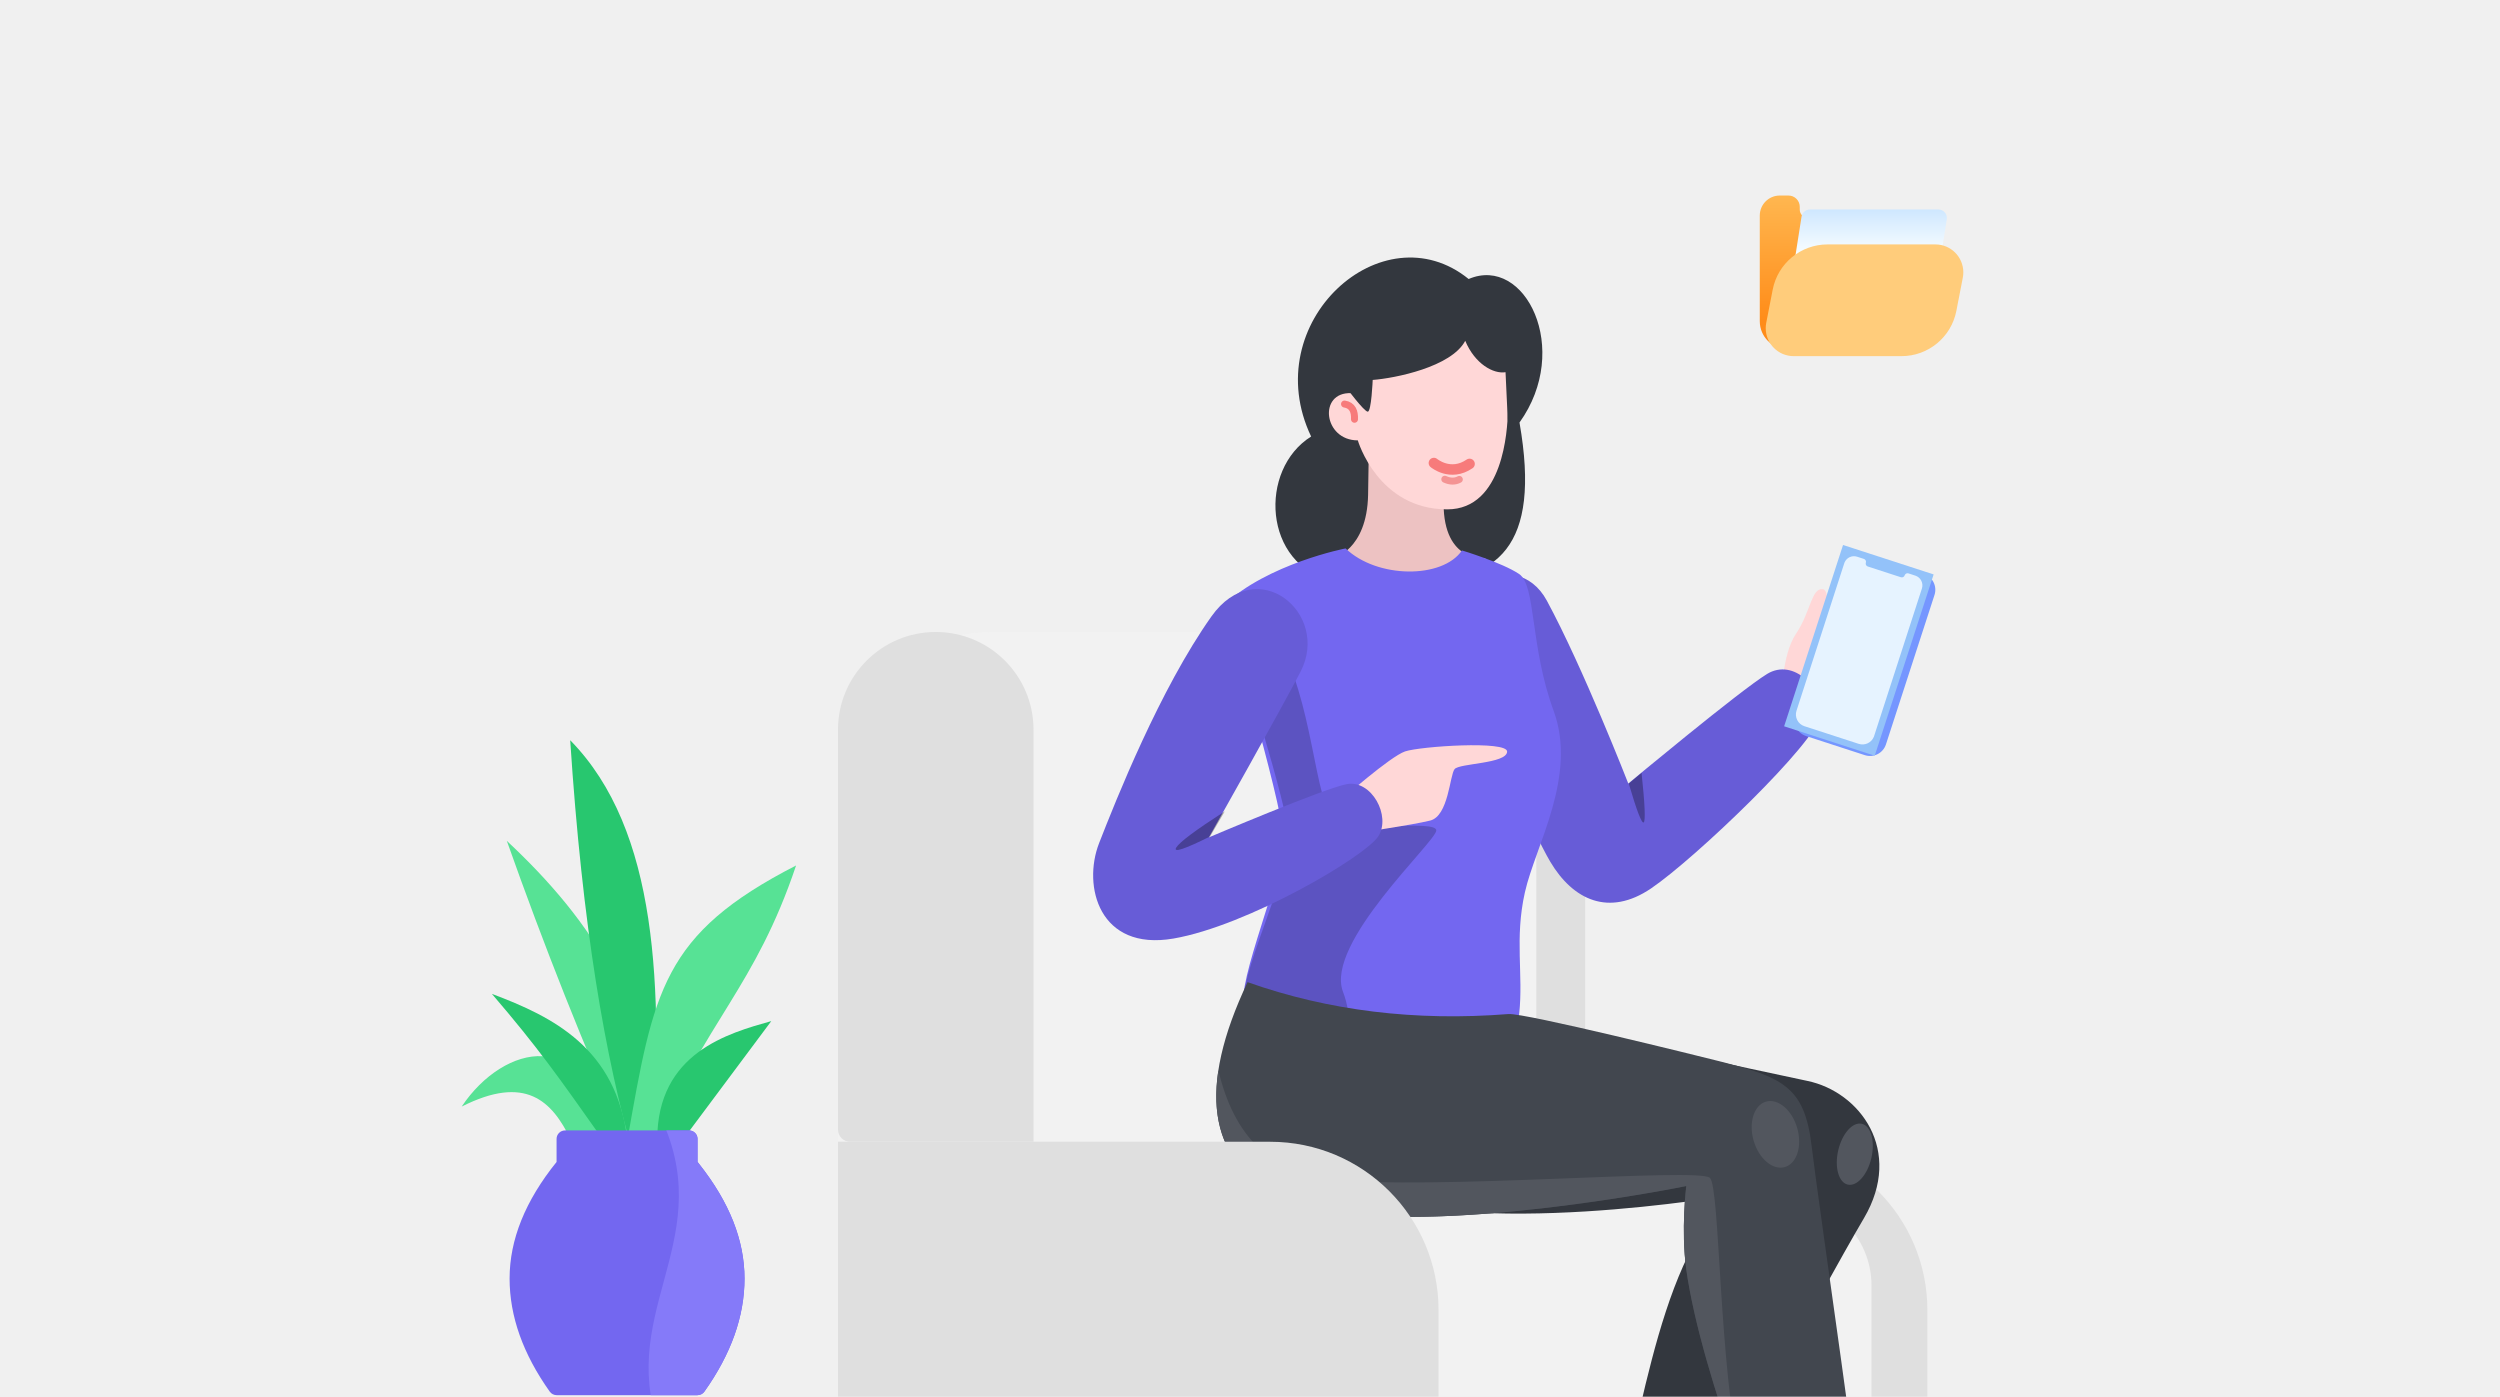
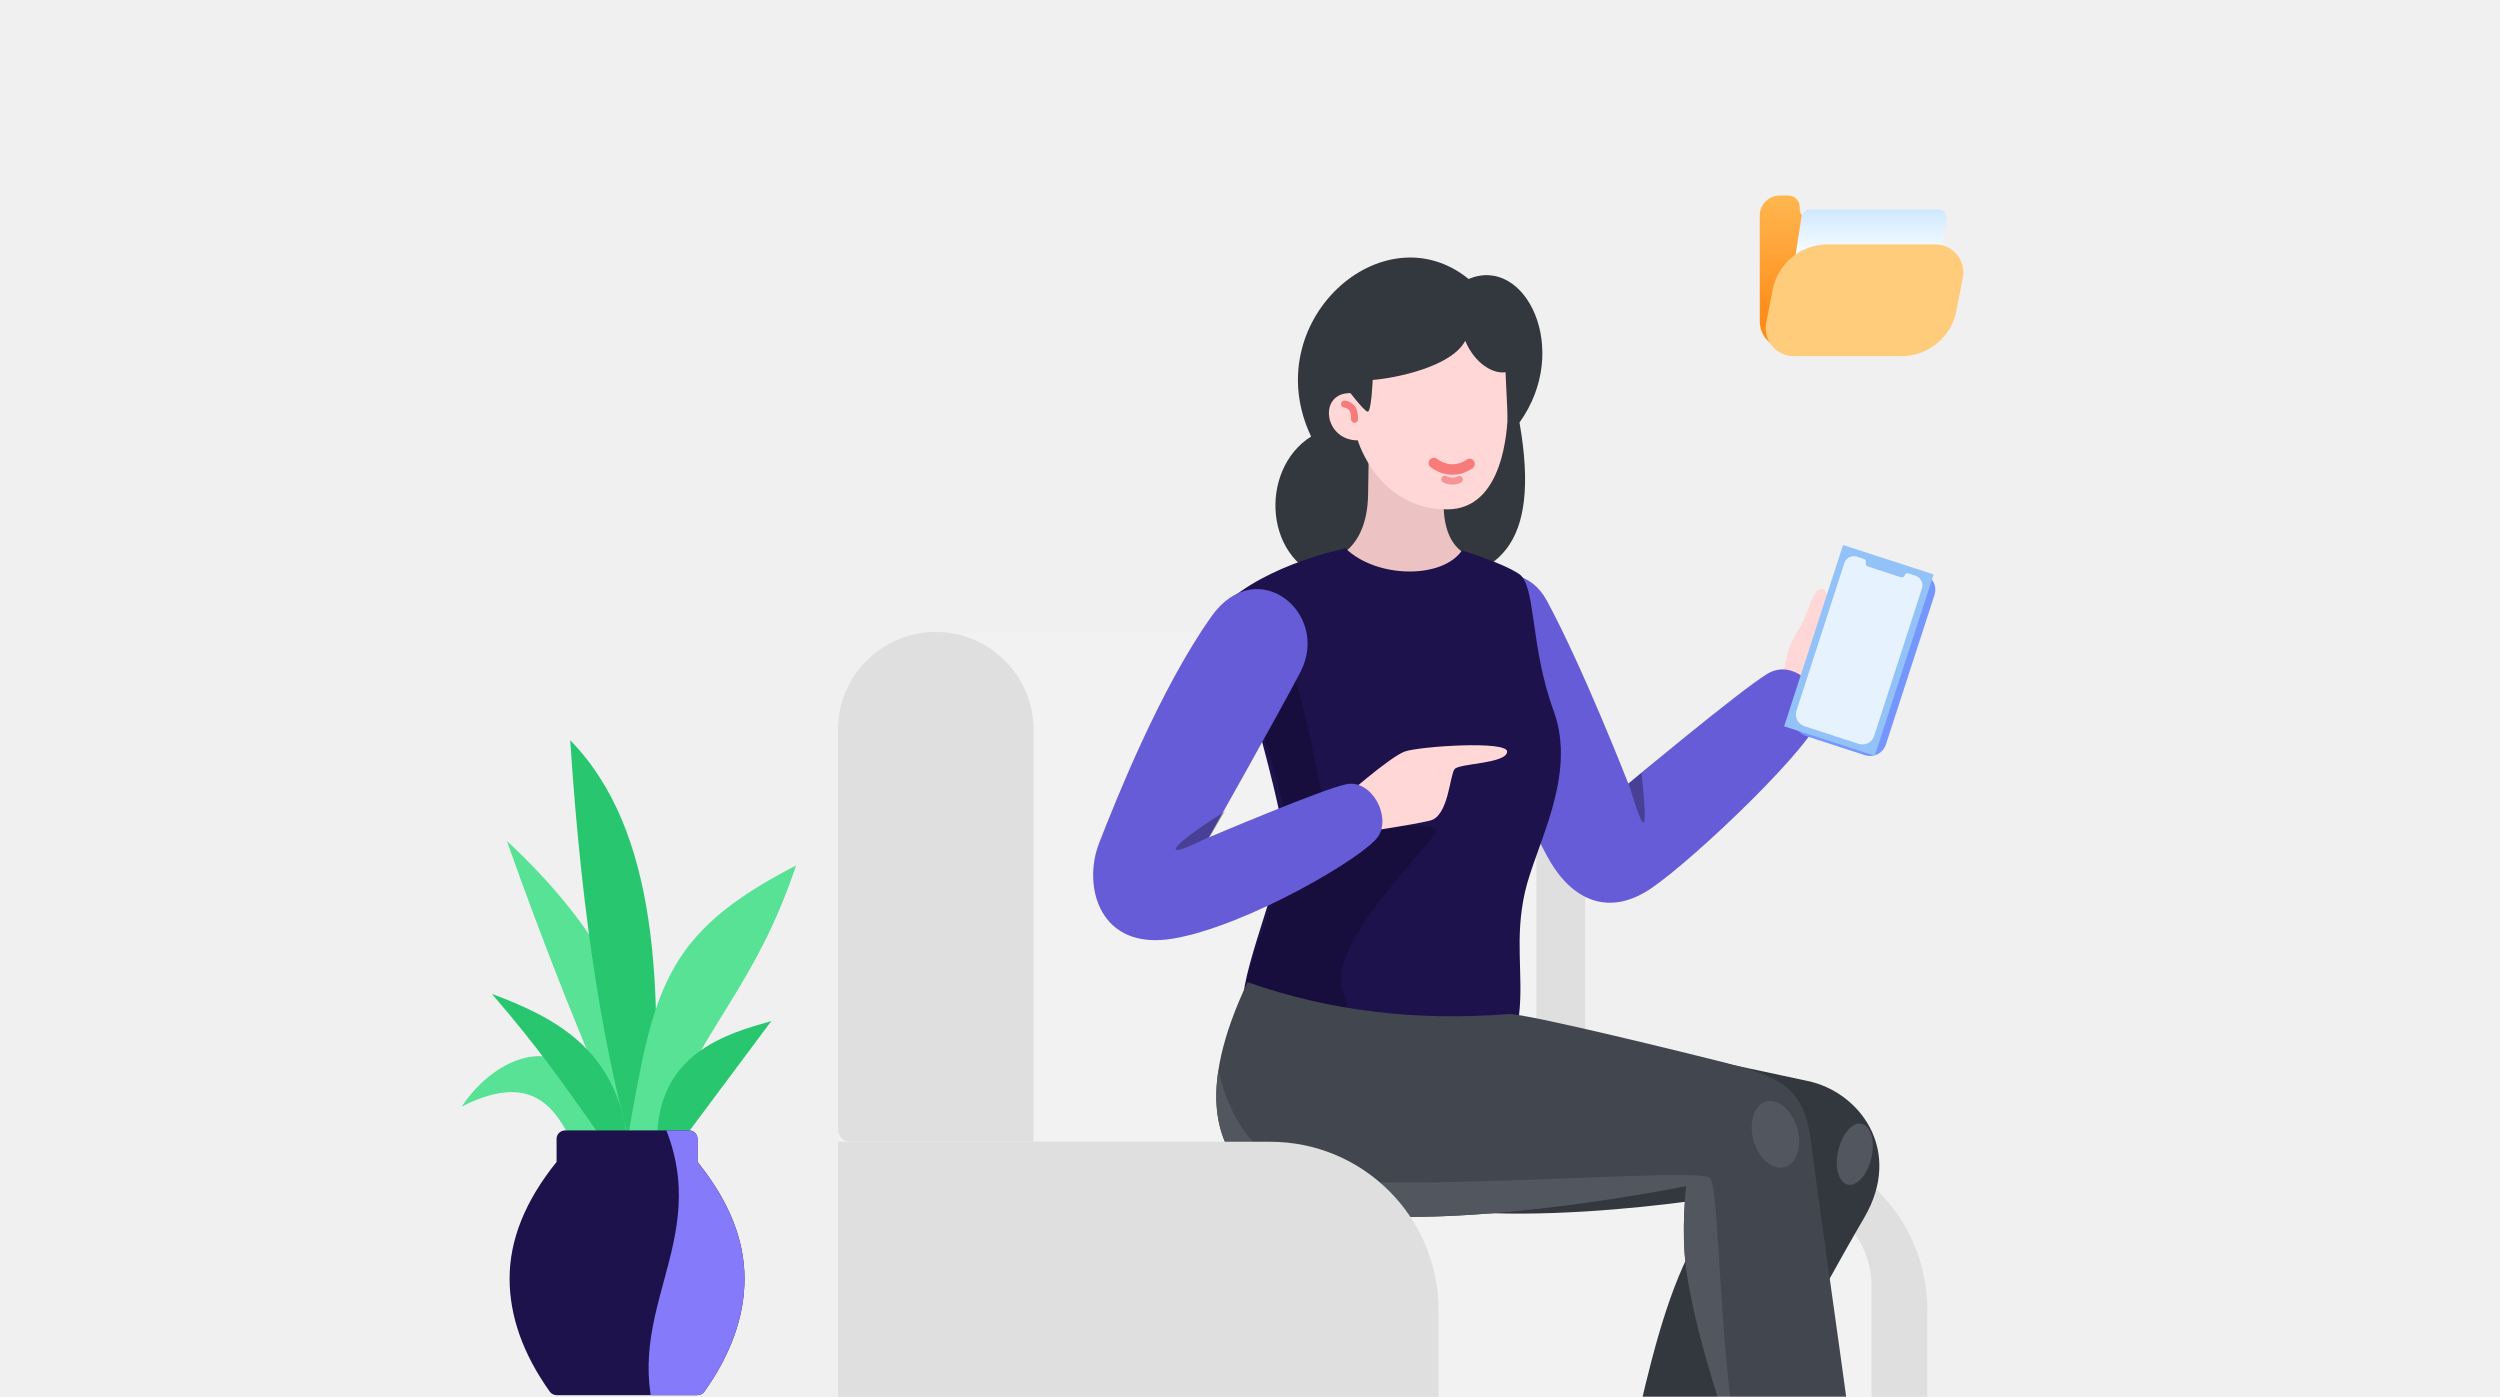
<svg xmlns="http://www.w3.org/2000/svg" xmlns:xlink="http://www.w3.org/1999/xlink" width="358px" height="200px" viewBox="0 0 358 200" version="1.1">
  <defs>
    <path d="M6,0 L352,0 C355.314,-6.08718376e-16 358,2.686 358,6 L358,200 L358,200 L0,200 L0,6 C-4.05812251e-16,2.686 2.686,6.08718376e-16 6,0 Z" id="path-1" />
    <linearGradient x1="50%" y1="81.177%" x2="50%" y2="-34.513%" id="linearGradient-3">
      <stop stop-color="#FF8C19" offset="0%" />
      <stop stop-color="#FFC967" offset="100%" />
    </linearGradient>
    <linearGradient x1="62.11%" y1="31.381%" x2="62.11%" y2="-27.478%" id="linearGradient-4">
      <stop stop-color="#F8FDFF" offset="0%" />
      <stop stop-color="#AAD4FF" offset="100%" />
    </linearGradient>
    <path d="M7.952,0.064 L25.69,0.064 C26.366,0.064 26.914,0.603 26.914,1.268 L26.914,4.578 C31.399,10.144 33.642,15.71 33.642,21.277 C33.642,26.672 31.727,32.066 27.896,37.461 C27.668,37.784 27.293,37.976 26.894,37.976 L6.749,37.976 C6.349,37.976 5.975,37.784 5.746,37.461 C1.915,32.066 0,26.672 0,21.277 C0,15.815 2.159,10.354 6.477,4.893 L6.728,4.578 L6.728,1.268 C6.728,0.603 7.276,0.064 7.952,0.064 Z" id="path-5" />
  </defs>
  <g id="📝-Pages-New" stroke="none" stroke-width="1" fill="none" fill-rule="evenodd">
    <g id="Knowledge-Base" transform="translate(-1052, -791)">
      <g id="Illustration" transform="translate(1052, 791)">
        <mask id="mask-2" fill="white">
          <use xlink:href="#path-1" />
        </mask>
        <g id="Mask" />
        <g mask="url(#mask-2)">
          <g transform="translate(178, 136.5) scale(-1, 1) translate(-178, -136.5) translate(66, 28)">
            <path d="M38.111,135.5 L100,135.5 L100,135.5 L100,201.5 C100,203.709 98.209,205.5 96,205.5 L18,205.5 C15.791,205.5 14,203.709 14,201.5 L14,159.611 C14,146.295 24.795,135.5 38.111,135.5 Z" id="Rectangle" fill="#DFDFDF" />
            <path d="M86.58,62.796 L100,62.5 L100,62.5 L100,142.5 L63,142.5 L63,86.901 C63,73.792 73.474,63.084 86.58,62.796 Z" id="Rectangle" fill="#DFDFDF" />
            <path d="M94.111,62.5 L148.16,62.5 C160.222,62.5 170,72.278 170,84.34 L170,141.753 C170,142.718 169.218,143.5 168.253,143.5 L70,143.5 L70,143.5 L70,86.611 C70,73.295 80.795,62.5 94.111,62.5 Z" id="Rectangle" fill="#F2F2F2" />
            <path d="M156,62.5 C163.732,62.5 170,68.768 170,76.5 L170,133.753 C170,134.718 169.218,135.5 168.253,135.5 L142,135.5 L142,135.5 L142,76.5 C142,68.768 148.268,62.5 156,62.5 Z" id="Rectangle" fill="#DFDFDF" />
            <path d="M34.6,143.5 L96,143.5 L96,143.5 L96,196.5 L22,196.5 L22,156.1 C22,149.141 27.641,143.5 34.6,143.5 Z" id="Rectangle" fill="#F2F2F2" />
            <g id="Wom1.4" stroke-width="1" fill="none" transform="translate(67, 112.5) scale(-1, 1) translate(-67, -112.5) translate(0, 8.5)">
              <g id="Head" transform="translate(26.64127, 0.378756)">
                <path d="M8.147,46.319 C-1.785,44.004 -2.439,30.361 5.112,25.629 C-2.676,9.292 15.333,-6.928 27.669,3.075 C35.756,-0.389 42.476,13.129 34.951,23.628 C38.106,41.654 31.685,46.314 20.109,46.512 L8.147,46.319 Z" id="Path" fill="#33373E" />
                <path d="M8.271,43.06 C8.271,43.06 13.102,41.925 13.27,34.003 C13.437,26.08 13.32,23.376 13.32,23.376 L23.962,23.184 C23.962,23.184 24.078,32.013 24.08,35.207 C24.084,43.785 30.057,43.06 30.057,43.06 C30.057,43.06 28.815,50.016 19.172,50.558 C11.642,50.983 8.271,43.06 8.271,43.06 Z" id="Path" fill="#EDC2C2" />
                <path d="M10.839,19.42 C6.091,19.236 6.866,26.191 11.797,26.182 C11.797,26.182 14.662,36.062 24.607,36.062 C32.684,36.062 33.209,24.546 33.282,22.249 C33.361,19.8 33.371,11.753 33.371,11.753 L10.654,11.742 L10.839,19.42 Z" id="Path" fill="#FFD7D7" />
                <path d="M22.866,28.633 C22.866,28.633 24.498,31.274 27.688,30.334" id="Path" stroke="#F77B7B" stroke-width="1.5" stroke-linecap="round" transform="translate(25.27694, 29.58442) rotate(-18) translate(-25.27694, -29.58442) " />
                <path d="M24.249,31.785 C24.998,32.099 25.708,32.099 26.329,31.738" id="Path" stroke="#F49494" stroke-linecap="round" transform="translate(25.28918, 31.87678) rotate(2) translate(-25.28918, -31.87678) " />
                <path d="M11.057,23.277 C11.356,22.201 11.224,21.261 10.156,20.832" id="Path-8" stroke="#F77B7B" stroke-linecap="round" transform="translate(10.6761, 22.05471) rotate(-13) translate(-10.6761, -22.05471) " />
                <path d="M10.088,18.56 C10.088,18.56 12.69,22.055 13.217,22.073 C13.744,22.092 13.929,17.529 13.929,17.529 C17.121,17.285 25.199,15.675 27.18,11.924 C28.564,15.234 31.212,16.703 32.951,16.421 L33.281,23.452 L34.093,9.317 L9.451,9.317 L10.088,18.56 Z" id="Path" fill="#33373E" />
              </g>
              <g id="LLeg" transform="translate(30.04037, 107.25)" fill="#33373E">
                <path d="M16.635,0.026 C24.043,0.357 65.276,9.483 72.767,11.034 C80.258,12.584 86.591,20.974 80.879,30.689 C74.463,41.595 57.909,72.567 53.889,79.549 C51.9,83.005 41.864,81.067 44.221,75.267 C48.616,64.455 50.657,37.292 61.861,27.388 C61.861,27.388 24.181,33.951 7.905,26.434 C-3.924,20.969 -1.248,-0.775 16.635,0.026 Z" id="Path" />
              </g>
              <g id="LArm" transform="translate(52.38391, 45.76)">
                <path d="M46.782,17.675 C46.782,17.675 46.699,11.643 48.807,8.49 C50.916,5.338 50.999,1.989 52.595,2.099 C54.191,2.208 52.611,9.992 52.611,9.992 C52.611,9.992 54.636,9.218 56.09,8.239 C57.545,7.26 61.955,2.432 62.986,3.288 C64.734,4.745 61.919,12.967 60.386,14.61 C58.848,16.255 50.445,21.661 50.445,21.661 L46.782,17.675 Z" id="Path" fill="#FFD7D7" />
                <path d="M1.256,14.061 C4.702,22.06 11.012,36.754 13.613,41.138 C16.873,46.628 22.014,49.047 28.033,44.973 C34.357,40.693 51.771,23.999 52.282,20.217 C52.788,16.435 48.526,11.898 44.669,14.247 C40.812,16.596 24.787,29.942 24.787,29.942 C24.787,29.942 18.32,13.351 13.117,3.74 C8.611,-4.575 -3.99,1.9 1.256,14.061 Z" id="Path" fill="#675CD7" />
                <path d="M24.854,29.951 C26.012,33.882 26.726,35.733 26.997,35.506 C27.268,35.278 27.164,32.913 26.687,28.41 L24.854,29.951 Z" id="Path" fill-opacity="0.303" fill="#000000" />
              </g>
              <g id="PhoneMini4" transform="translate(110.3976, 56.90821) scale(-1, 1) rotate(-18) translate(-110.3976, -56.90821) translate(102.3976, 42.40821)">
                <g id="Group-3" transform="translate(0, 0)">
                  <path d="M2.834,1.009 L11.674,1.009 C12.999,1.009 14.074,2.083 14.074,3.409 L14.074,25.909 C14.074,27.234 12.999,28.309 11.674,28.309 L2.834,28.309 C1.509,28.309 0.434,27.234 0.434,25.909 L0.434,3.409 C0.434,2.083 1.509,1.009 2.834,1.009 Z" id="Rectangle" fill="#7596FF" fill-rule="nonzero" />
                  <rect id="Rectangle" fill="#93C2F9" x="1.461" y="0.65" width="13.64" height="27.3" />
                  <path d="M3.899,1.625 L4.934,1.625 C5.145,1.625 5.32,1.777 5.356,1.977 L5.363,2.055 C5.363,2.292 5.555,2.484 5.793,2.484 L10.781,2.484 C10.991,2.484 11.167,2.332 11.203,2.132 L11.21,2.055 C11.21,1.817 11.402,1.625 11.639,1.625 L12.669,1.625 C13.433,1.625 14.06,2.214 14.121,2.964 L14.126,3.085 L14.126,3.085 L14.106,25.285 C14.104,26.254 13.319,27.038 12.351,27.04 L4.167,27.04 C3.241,27.041 2.482,26.323 2.418,25.412 L2.413,25.287 C2.413,25.286 2.413,25.285 2.415,25.285 L2.434,3.09 C2.435,2.281 3.091,1.625 3.899,1.625 Z" id="Rectangle" fill="#E6F3FF" fill-rule="nonzero" />
                </g>
              </g>
              <g id="Body" transform="translate(19.19922, 42.03301)">
-                 <path d="M0,8.15 C0,8.15 8.305,35.978 8.551,41.246 C8.797,46.514 1.758,61.997 2.957,65.911 C5.72,74.954 40.995,78.848 42.343,66.682 C42.971,61.009 41.663,55.917 43.17,49.231 C44.672,42.546 50.709,32.612 47.285,23.271 C43.861,13.931 44.778,5.29 42.329,3.657 C39.88,2.024 34.156,0.289 34.156,0.289 C31.372,4.389 21.973,4.329 17.489,-4.61852778e-14 C17.489,-4.61852778e-14 6.348,2.163 0,8.15 Z" id="Path" fill="#7367F0" />
+                 <path d="M0,8.15 C0,8.15 8.305,35.978 8.551,41.246 C8.797,46.514 1.758,61.997 2.957,65.911 C5.72,74.954 40.995,78.848 42.343,66.682 C42.971,61.009 41.663,55.917 43.17,49.231 C44.672,42.546 50.709,32.612 47.285,23.271 C43.861,13.931 44.778,5.29 42.329,3.657 C39.88,2.024 34.156,0.289 34.156,0.289 C31.372,4.389 21.973,4.329 17.489,-4.61852778e-14 C17.489,-4.61852778e-14 6.348,2.163 0,8.15 Z" id="Path" fill="#1d124c" />
                <path d="M7.442,12.657 C12.978,21.448 12.961,36.755 15.934,38.76 C18.907,40.764 30.479,38.797 30.479,40.385 C30.479,41.972 14.488,56.522 17.113,63.477 C18.487,67.119 18.115,70.377 15.994,73.251 L15.302,73.1 C9.002,71.675 3.936,69.117 2.957,65.911 C1.758,61.997 9.609,46.514 9.363,41.246 C9.154,36.774 2.553,16.046 0.563,9.882 C2.183,7.021 4.476,7.946 7.442,12.657 Z" id="Path" fill-opacity="0.199" fill="#000000" />
              </g>
              <g id="RArm" transform="translate(0, 47.85625)">
                <path d="M36.081,30.158 C36.081,30.158 43.076,23.962 45.217,23.243 C47.359,22.524 59.9,21.661 59.821,23.285 C59.731,25.026 52.995,24.926 52.297,25.782 C51.599,26.638 51.44,32.491 48.802,33.148 C46.169,33.805 38.275,34.938 38.275,34.938 L36.081,30.158 Z" id="Path" fill="#FFD7D7" />
                <path d="M17.471,3.926 C10.102,14.334 3.81,30.189 1.395,36.371 C-1.021,42.552 1.416,51.876 12.036,50.045 C22.637,48.22 39.504,38.3 41.37,35.406 C43.237,32.513 40.401,27.247 36.831,27.937 C33.523,28.574 17.116,35.556 17.116,35.556 C17.116,35.556 27.672,16.832 30.249,11.813 C34.554,3.431 23.963,-5.246 17.471,3.926 Z" id="Path" fill="#675CD7" />
                <path d="M17.283,35.428 C13.598,37.26 11.98,37.792 12.429,37.024 C12.879,36.255 15.2,34.521 19.393,31.821 L17.283,35.428 Z" id="Path" fill-opacity="0.303" fill="#000000" />
              </g>
              <g id="RLeg" transform="translate(17.86184, 104)">
                <path d="M4.789,0.143 C-2.392,15.318 -0.936,25.511 9.154,30.722 C23.792,38.281 67.612,29.341 67.612,29.341 C67.612,29.341 66.829,35.65 67.612,41.277 C69.657,55.972 79.383,80.456 81.441,83.533 C84.286,87.787 92.955,84.579 93.118,81.036 C93.282,77.494 86.583,32.251 85.565,23.623 C84.552,14.995 81.352,13.742 72.008,11.383 C69.862,10.842 44.476,4.528 42.151,4.712 C28.829,5.766 16.375,4.243 4.789,0.143 Z" id="Path" fill="#42474F" />
                <path d="M16.595,28.373 C31.087,29.998 69.453,26.648 70.994,28.17 C72.465,29.624 72.22,54.905 75.52,69.538 L75.018,68.156 C71.914,59.53 68.692,49.038 67.612,41.277 C66.829,35.65 67.612,29.341 67.612,29.341 L65.845,29.683 C57.515,31.249 22.035,37.374 9.154,30.722 C2.175,27.118 -0.673,21.13 0.61,12.759 C2.819,22.221 8.148,27.426 16.595,28.373 Z" id="Path" fill="#52565E" />
                <ellipse id="Oval" fill="#52565E" transform="translate(91.74491, 24.78125) rotate(13) translate(-91.74491, -24.78125) " cx="91.745" cy="24.781" rx="2.436" ry="4.469" />
                <ellipse id="Oval" fill="#52565E" transform="translate(80.37828, 21.9375) rotate(-16) translate(-80.37828, -21.9375) " cx="80.378" cy="21.938" rx="3.248" ry="4.875" />
              </g>
            </g>
            <path d="M108.111,135.5 L170,135.5 L170,135.5 L170,203.753 C170,204.718 169.218,205.5 168.253,205.5 L84,205.5 L84,205.5 L84,159.611 C84,146.295 94.795,135.5 108.111,135.5 Z" id="Rectangle" fill="#DFDFDF" />
            <g id="Group-37" stroke-width="1" fill="none" transform="translate(23, 11.5) scale(-1, 1) translate(-23, -11.5) translate(8, 0)">
              <path d="M2.862,0 L4.11,0 C5.002,5.82428401e-17 5.725,0.723 5.725,1.615 L5.725,2.01 C5.725,2.683 6.271,3.229 6.944,3.229 L22,3.229 C24.209,3.229 26,5.02 26,7.229 L26,18 C26,20.209 24.209,22 22,22 L4,22 C1.791,22 2.705415e-16,20.209 0,18 L0,2.862 C-1.93595067e-16,1.282 1.282,2.90392601e-16 2.862,0 Z" id="Rectangle" fill="url(#linearGradient-3)" />
              <path d="M7.184,2 L25.574,2 C26.248,2 26.794,2.546 26.794,3.219 C26.794,3.283 26.789,3.346 26.779,3.408 L24.021,20.97 C23.928,21.563 23.417,22 22.816,22 L4.426,22 C3.752,22 3.206,21.454 3.206,20.781 C3.206,20.717 3.211,20.654 3.221,20.592 L5.979,3.03 C6.072,2.437 6.583,2 7.184,2 Z" id="Rectangle" fill="url(#linearGradient-4)" />
              <path d="M29.075,11.763 L28.149,16.526 C27.419,20.285 24.126,23 20.296,23 L4.852,23 C2.643,23 0.852,21.209 0.852,19 C0.852,18.744 0.876,18.489 0.925,18.237 L1.851,13.474 C2.581,9.715 5.874,7 9.704,7 L25.148,7 C27.357,7 29.148,8.791 29.148,11 C29.148,11.256 29.124,11.511 29.075,11.763 Z" id="Rectangle" fill="#FFCC7B" />
            </g>
            <g id="Group-79" stroke-width="1" fill="none" transform="translate(176, 78)">
              <g id="Group-86">
                <path d="M23.979,58.234 C30.346,43.991 36.13,29.363 41.424,14.412 C29.228,25.78 19.744,39.63 21.095,58.234 L23.979,58.234 Z" id="Path-113" fill="#57E295" />
                <path d="M20.586,59.721 C19.079,35.435 19.718,12.88 32.347,0 C30.605,26.665 27.346,45.45 23.219,59.721 L20.586,59.721 Z" id="Rectangle" fill="#28C76F" />
                <path d="M20.007,57.192 C12.951,40.221 5.861,35.356 2.45563569e-14,17.935 C19.181,27.771 20.383,35.893 24.148,57.192 L20.007,57.192 Z" id="Path-112" fill="#57E295" />
                <path d="M16.209,57.192 L3.551,40.221 C9.665,41.944 19.883,44.735 19.883,57.192 L16.209,57.192 Z" id="Path-114" fill="#28C76F" />
                <path d="M28.048,57.192 L32.271,57.192 C34.954,51.651 38.735,47.837 47.884,52.461 C41.887,43.427 29.583,40.694 28.048,57.192 Z" id="Path-116" fill="#57E295" />
                <path d="M24.164,57.192 L27.675,57.192 C34.12,48.078 36.891,44.106 43.56,36.323 C34.774,39.62 25.756,44.106 24.164,57.192 Z" id="Path-117" fill="#28C76F" />
              </g>
              <g id="Group-85" transform="translate(7.384615, 55.8125)">
                <mask id="mask-6" fill="white">
                  <use xlink:href="#path-5" />
                </mask>
-                 <use id="Rectangle" fill="#7367F0" xlink:href="#path-5" />
+                 <use id="Rectangle" fill="#1d124c" xlink:href="#path-5" />
                <path d="M-4.282,-0.978 L11.622,-0.978 C4.008,16.458 19.027,26.784 11.622,44.155 L-4.282,44.155 L-4.282,-0.978 Z" id="Rectangle" fill="#857AF9" mask="url(#mask-6)" />
              </g>
            </g>
          </g>
        </g>
      </g>
    </g>
  </g>
</svg>
